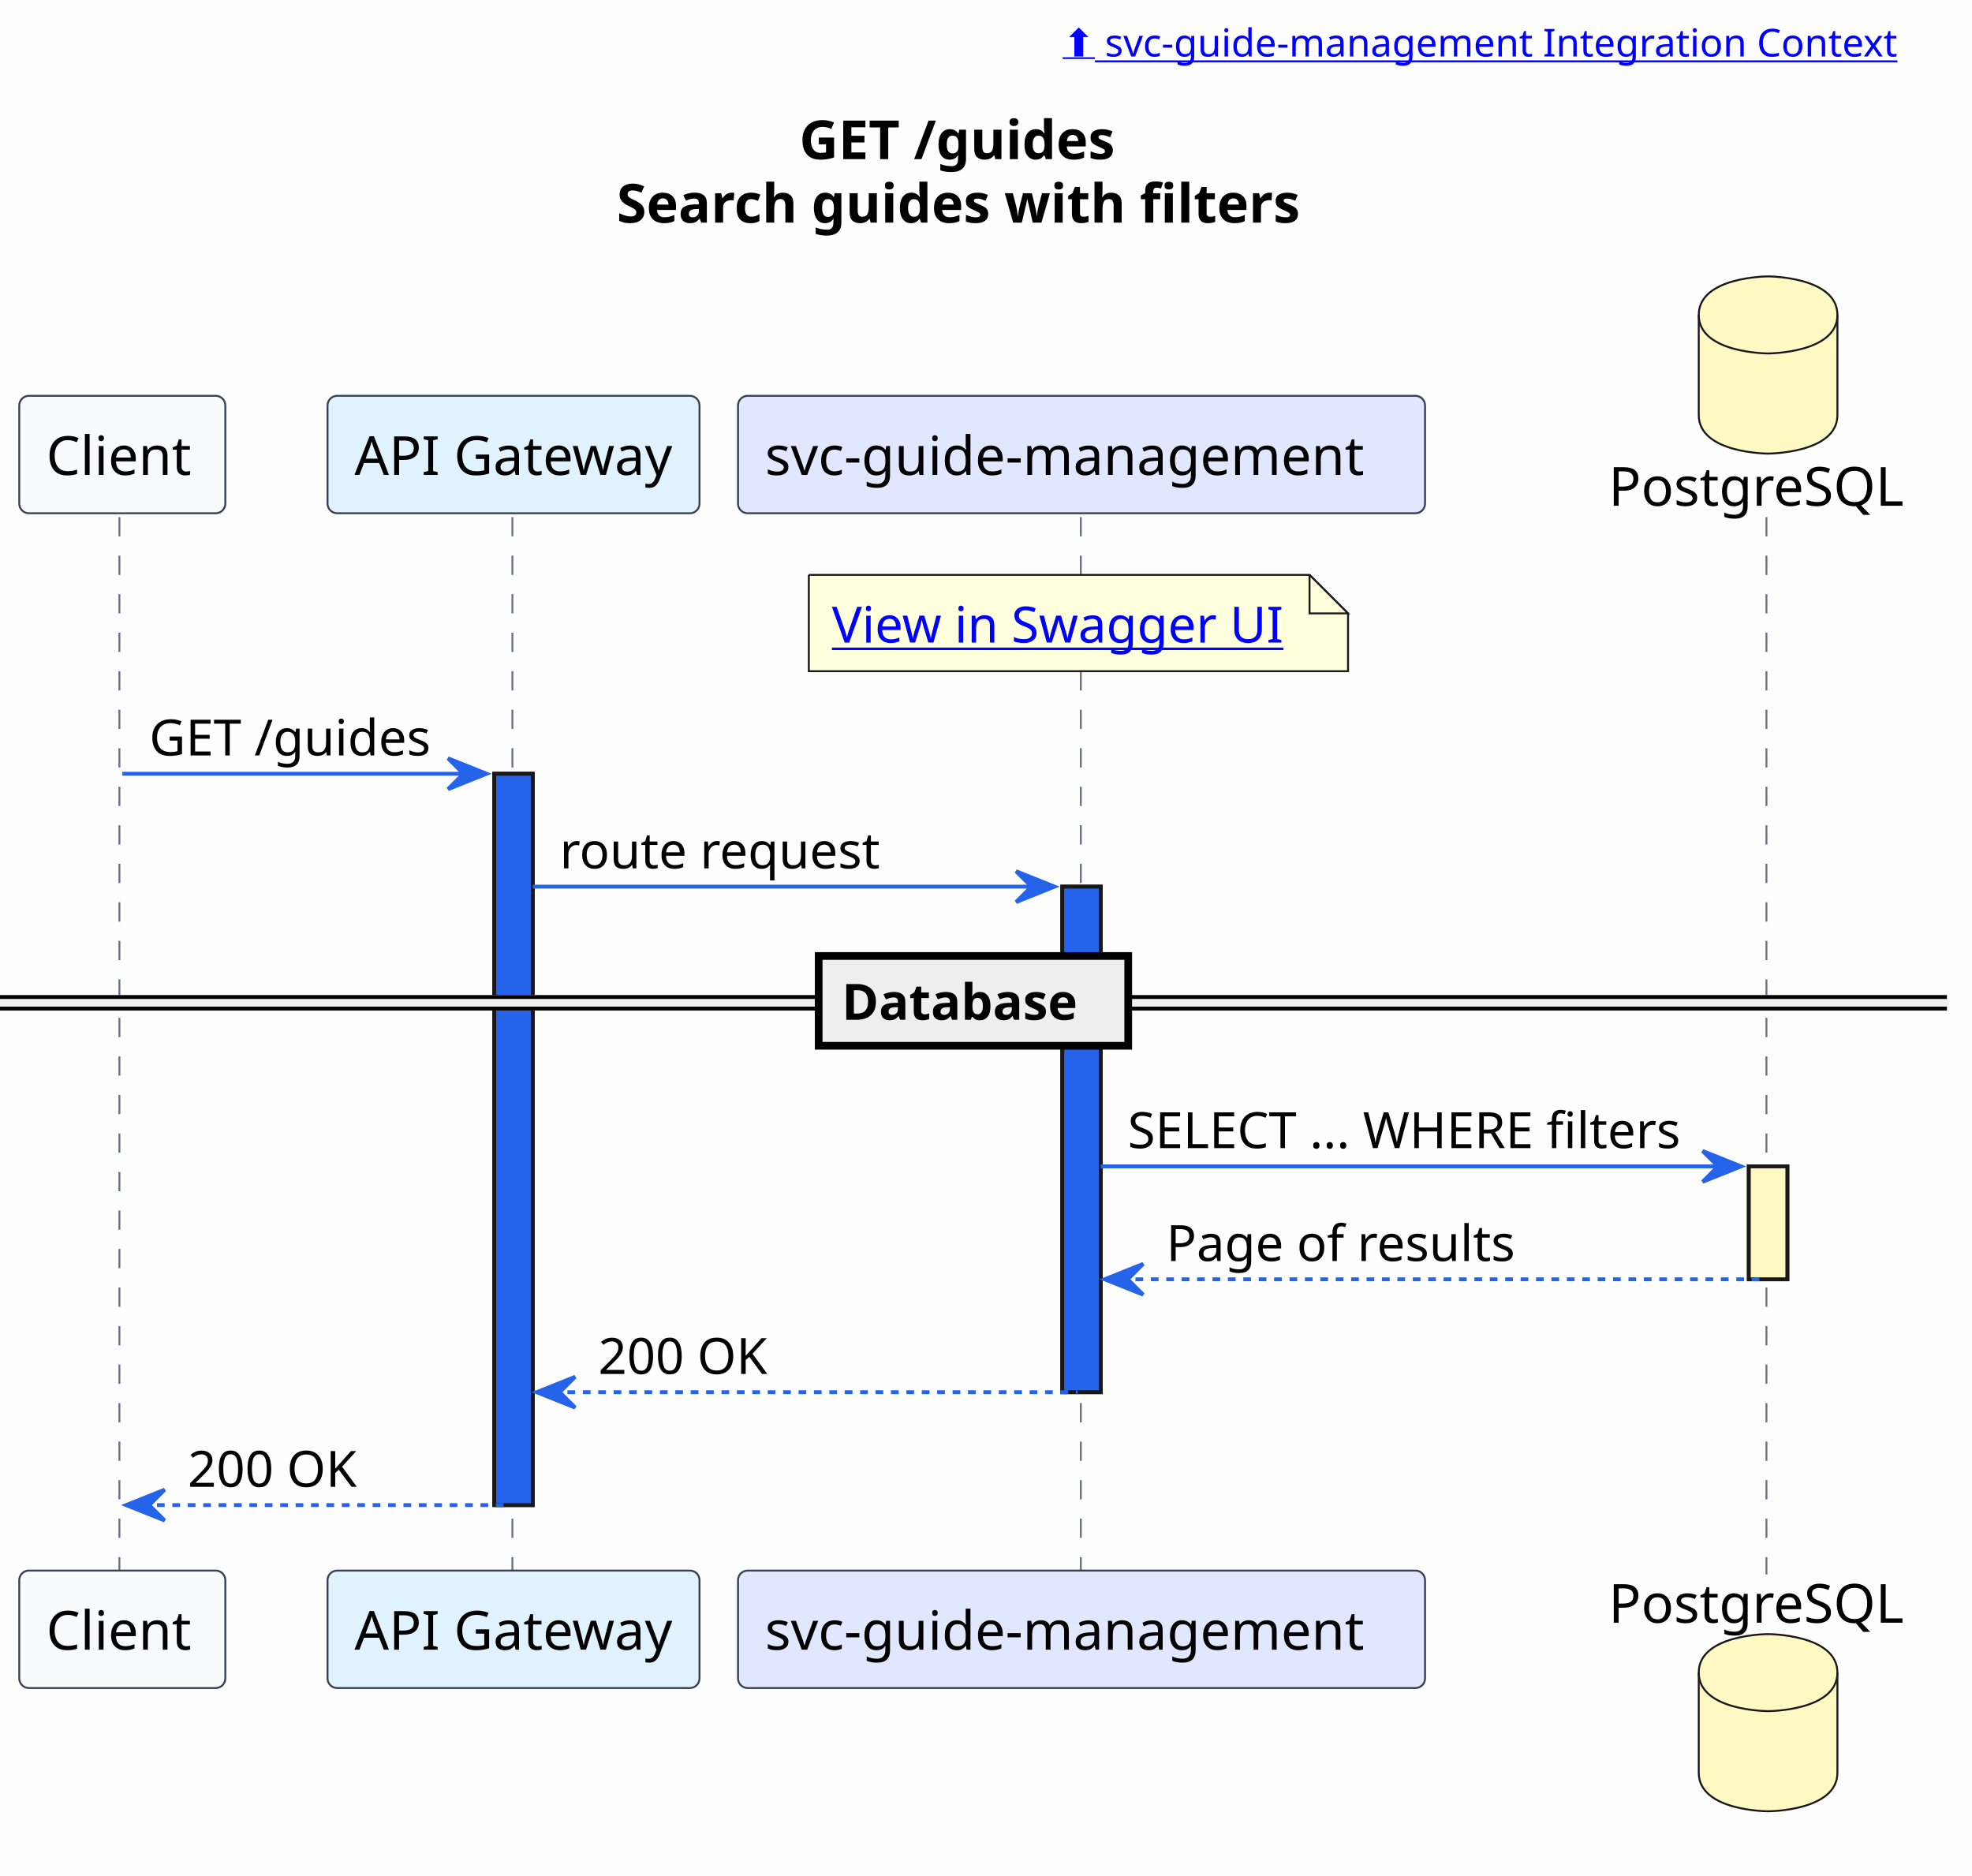
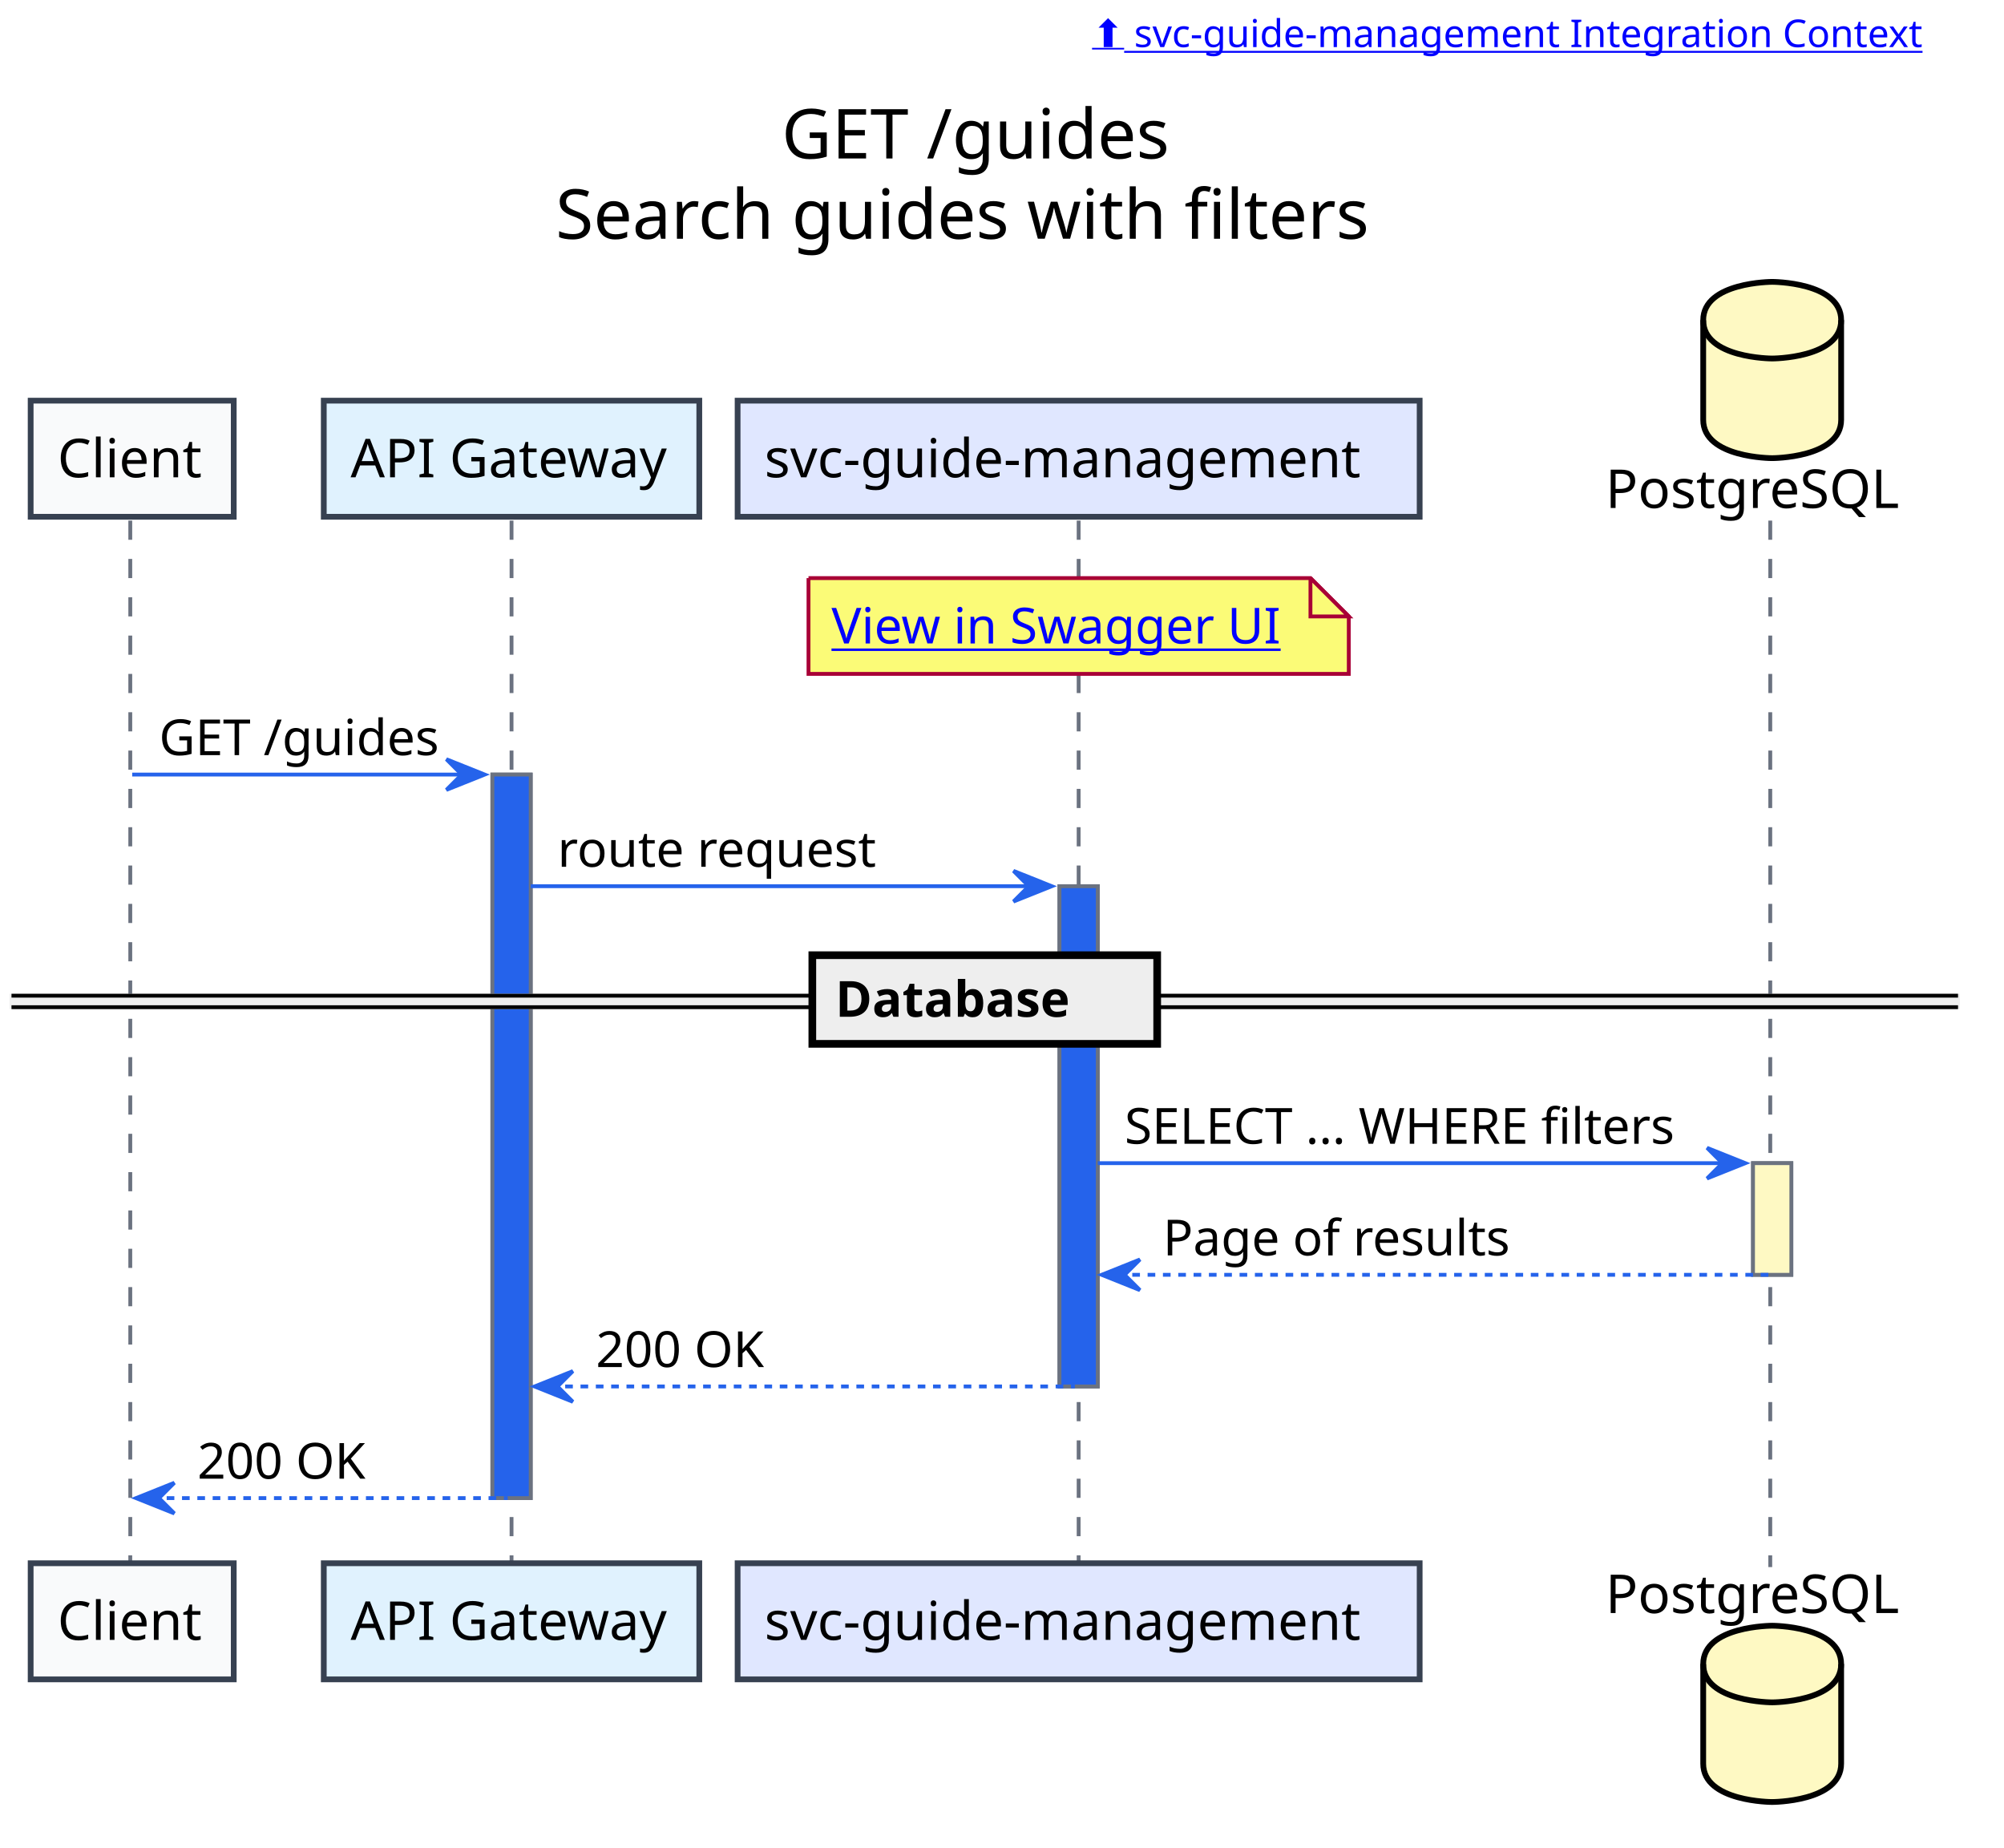
- <svg xmlns="http://www.w3.org/2000/svg" xmlns:xlink="http://www.w3.org/1999/xlink" contentStyleType="text/css" data-diagram-type="SEQUENCE" height="487px" preserveAspectRatio="none" style="width:512px;height:487px;background:#FEFEFE;" version="1.1" viewBox="0 0 512 487" width="512px" zoomAndPan="magnify">
+ <svg xmlns="http://www.w3.org/2000/svg" xmlns:xlink="http://www.w3.org/1999/xlink" contentScriptType="application/ecmascript" contentStyleType="text/css" height="482px" preserveAspectRatio="none" style="width:523px;height:482px;background:#FEFEFE;" version="1.1" viewBox="0 0 523 482" width="523px" zoomAndPan="magnify">
  <defs />
  <g>
-     <rect fill="#FEFEFE" height="487" style="stroke:none;stroke-width:1;" width="512" x="0" y="0" />
-     <text fill="#000000" font-family="'Segoe UI'" font-size="14" font-weight="bold" lengthAdjust="spacing" textLength="89.414" x="207.534" y="41.312">GET /guides</text>
-     <text fill="#000000" font-family="'Segoe UI'" font-size="14" font-weight="bold" lengthAdjust="spacing" textLength="184.228" x="160.127" y="57.801">Search guides with filters</text>
-     <g>
-       <rect fill="#2563EB" height="189.863" style="stroke:#181818;stroke-width:1;" width="10" x="128.327" y="200.863" />
-     </g>
-     <g>
-       <rect fill="#2563EB" height="131.242" style="stroke:#181818;stroke-width:1;" width="10" x="275.805" y="230.174" />
-     </g>
-     <g>
-       <rect fill="#FEF9C3" height="29.311" style="stroke:#181818;stroke-width:1;" width="10" x="454.057" y="302.795" />
-     </g>
-     <g class="participant-lifeline" data-entity-uid="part1" data-qualified-name="Client" id="part1-lifeline">
-       <g>
-         <rect fill="#000000" fill-opacity="0" height="274.484" width="8" x="27.752" y="134.242" />
-         <line style="stroke:#6B7280;stroke-width:0.5;stroke-dasharray:5,5;" x1="31" x2="31" y1="134.242" y2="408.727" />
-       </g>
-     </g>
-     <g class="participant-lifeline" data-entity-uid="part2" data-qualified-name="GW" id="part2-lifeline">
-       <g>
-         <rect fill="#000000" fill-opacity="0" height="274.484" width="8" x="129.327" y="134.242" />
-         <line style="stroke:#6B7280;stroke-width:0.5;stroke-dasharray:5,5;" x1="133.038" x2="133.038" y1="134.242" y2="408.727" />
-       </g>
-     </g>
-     <g class="participant-lifeline" data-entity-uid="part3" data-qualified-name="Svc" id="part3-lifeline">
-       <g>
-         <rect fill="#000000" fill-opacity="0" height="274.484" width="8" x="276.805" y="134.242" />
-         <line style="stroke:#6B7280;stroke-width:0.5;stroke-dasharray:5,5;" x1="280.616" x2="280.616" y1="134.242" y2="408.727" />
-       </g>
-     </g>
-     <g class="participant-lifeline" data-entity-uid="part4" data-qualified-name="DB" id="part4-lifeline">
-       <g>
-         <rect fill="#000000" fill-opacity="0" height="274.484" width="8" x="455.057" y="134.242" />
-         <line style="stroke:#6B7280;stroke-width:0.5;stroke-dasharray:5,5;" x1="458.632" x2="458.632" y1="134.242" y2="408.727" />
-       </g>
-     </g>
-     <g class="participant participant-head" data-entity-uid="part1" data-qualified-name="Client" id="part1-head">
-       <a href="/applications/" target="_top" title="/applications/" xlink:actuate="onRequest" xlink:href="/applications/" xlink:show="new" xlink:title="/applications/" xlink:type="simple">
-         <rect fill="#F9FAFB" height="30.488" rx="2.5" ry="2.5" style="stroke:#374151;stroke-width:0.5;" width="53.505" x="5" y="102.754" />
-         <text fill="#000000" font-family="'Segoe UI'" font-size="14" lengthAdjust="spacing" textLength="39.505" x="12" y="123.289">Client</text>
-       </a>
-     </g>
-     <g class="participant participant-tail" data-entity-uid="part1" data-qualified-name="Client" id="part1-tail">
-       <a href="/applications/" target="_top" title="/applications/" xlink:actuate="onRequest" xlink:href="/applications/" xlink:show="new" xlink:title="/applications/" xlink:type="simple">
-         <rect fill="#F9FAFB" height="30.488" rx="2.5" ry="2.5" style="stroke:#374151;stroke-width:0.5;" width="53.505" x="5" y="407.727" />
-         <text fill="#000000" font-family="'Segoe UI'" font-size="14" lengthAdjust="spacing" textLength="39.505" x="12" y="428.262">Client</text>
-       </a>
-     </g>
-     <g class="participant participant-head" data-entity-uid="part2" data-qualified-name="GW" id="part2-head">
-       <a href="/actors/#api-gateway" target="_top" title="/actors/#api-gateway" xlink:actuate="onRequest" xlink:href="/actors/#api-gateway" xlink:show="new" xlink:title="/actors/#api-gateway" xlink:type="simple">
-         <rect fill="#E0F2FE" height="30.488" rx="2.5" ry="2.5" style="stroke:#374151;stroke-width:0.5;" width="96.578" x="85.038" y="102.754" />
-         <text fill="#000000" font-family="'Segoe UI'" font-size="14" lengthAdjust="spacing" textLength="82.578" x="92.038" y="123.289">API Gateway</text>
-       </a>
-     </g>
-     <g class="participant participant-tail" data-entity-uid="part2" data-qualified-name="GW" id="part2-tail">
-       <a href="/actors/#api-gateway" target="_top" title="/actors/#api-gateway" xlink:actuate="onRequest" xlink:href="/actors/#api-gateway" xlink:show="new" xlink:title="/actors/#api-gateway" xlink:type="simple">
-         <rect fill="#E0F2FE" height="30.488" rx="2.5" ry="2.5" style="stroke:#374151;stroke-width:0.5;" width="96.578" x="85.038" y="407.727" />
-         <text fill="#000000" font-family="'Segoe UI'" font-size="14" lengthAdjust="spacing" textLength="82.578" x="92.038" y="428.262">API Gateway</text>
-       </a>
-     </g>
-     <g class="participant participant-head" data-entity-uid="part3" data-qualified-name="Svc" id="part3-head">
-       <a href="/microservices/svc-guide-management/" target="_top" title="/microservices/svc-guide-management/" xlink:actuate="onRequest" xlink:href="/microservices/svc-guide-management/" xlink:show="new" xlink:title="/microservices/svc-guide-management/" xlink:type="simple">
-         <rect fill="#E0E7FF" height="30.488" rx="2.5" ry="2.5" style="stroke:#374151;stroke-width:0.5;" width="178.377" x="191.616" y="102.754" />
-         <text fill="#000000" font-family="'Segoe UI'" font-size="14" lengthAdjust="spacing" textLength="164.377" x="198.616" y="123.289">svc-guide-management</text>
-       </a>
-     </g>
-     <g class="participant participant-tail" data-entity-uid="part3" data-qualified-name="Svc" id="part3-tail">
-       <a href="/microservices/svc-guide-management/" target="_top" title="/microservices/svc-guide-management/" xlink:actuate="onRequest" xlink:href="/microservices/svc-guide-management/" xlink:show="new" xlink:title="/microservices/svc-guide-management/" xlink:type="simple">
-         <rect fill="#E0E7FF" height="30.488" rx="2.5" ry="2.5" style="stroke:#374151;stroke-width:0.5;" width="178.377" x="191.616" y="407.727" />
-         <text fill="#000000" font-family="'Segoe UI'" font-size="14" lengthAdjust="spacing" textLength="164.377" x="198.616" y="428.262">svc-guide-management</text>
-       </a>
-     </g>
-     <g class="participant participant-head" data-entity-uid="part4" data-qualified-name="DB" id="part4-head">
-       <a href="/microservices/svc-guide-management/#data-store" target="_top" title="/microservices/svc-guide-management/#data-store" xlink:actuate="onRequest" xlink:href="/microservices/svc-guide-management/#data-store" xlink:show="new" xlink:title="/microservices/svc-guide-management/#data-store" xlink:type="simple">
-         <text fill="#000000" font-family="'Segoe UI'" font-size="14" lengthAdjust="spacing" textLength="76.85" x="417.632" y="131.289">PostgreSQL</text>
-         <path d="M441.057,81.754 C441.057,71.754 459.057,71.754 459.057,71.754 C459.057,71.754 477.057,71.754 477.057,81.754 L477.057,107.754 C477.057,117.754 459.057,117.754 459.057,117.754 C459.057,117.754 441.057,117.754 441.057,107.754 L441.057,81.754" fill="#FEF9C3" style="stroke:#181818;stroke-width:0.5;" />
-         <path d="M441.057,81.754 C441.057,91.754 459.057,91.754 459.057,91.754 C459.057,91.754 477.057,91.754 477.057,81.754" fill="none" style="stroke:#181818;stroke-width:0.5;" />
-       </a>
-     </g>
-     <g class="participant participant-tail" data-entity-uid="part4" data-qualified-name="DB" id="part4-tail">
-       <a href="/microservices/svc-guide-management/#data-store" target="_top" title="/microservices/svc-guide-management/#data-store" xlink:actuate="onRequest" xlink:href="/microservices/svc-guide-management/#data-store" xlink:show="new" xlink:title="/microservices/svc-guide-management/#data-store" xlink:type="simple">
-         <text fill="#000000" font-family="'Segoe UI'" font-size="14" lengthAdjust="spacing" textLength="76.85" x="417.632" y="421.262">PostgreSQL</text>
-         <path d="M441.057,434.215 C441.057,424.215 459.057,424.215 459.057,424.215 C459.057,424.215 477.057,424.215 477.057,434.215 L477.057,460.215 C477.057,470.215 459.057,470.215 459.057,470.215 C459.057,470.215 441.057,470.215 441.057,460.215 L441.057,434.215" fill="#FEF9C3" style="stroke:#181818;stroke-width:0.5;" />
-         <path d="M441.057,434.215 C441.057,444.215 459.057,444.215 459.057,444.215 C459.057,444.215 477.057,444.215 477.057,434.215" fill="none" style="stroke:#181818;stroke-width:0.5;" />
-       </a>
-     </g>
-     <g>
-       <rect fill="#2563EB" height="189.863" style="stroke:#181818;stroke-width:1;" width="10" x="128.327" y="200.863" />
-     </g>
-     <g>
-       <rect fill="#2563EB" height="131.242" style="stroke:#181818;stroke-width:1;" width="10" x="275.805" y="230.174" />
-     </g>
-     <g>
-       <rect fill="#FEF9C3" height="29.311" style="stroke:#181818;stroke-width:1;" width="10" x="454.057" y="302.795" />
-     </g>
-     <path d="M210,149.242 L210,174.242 L350,174.242 L350,159.242 L340,149.242 L210,149.242" fill="#FEFFDD" style="stroke:#181818;stroke-width:0.5;" />
-     <path d="M340,149.242 L340,159.242 L350,159.242 L340,149.242" fill="#FEFFDD" style="stroke:#181818;stroke-width:0.5;" />
+     <text fill="#000000" font-family="Segoe UI" font-size="18" lengthAdjust="spacingAndGlyphs" textLength="106" x="204" y="41.349">GET /guides</text>
+     <text fill="#000000" font-family="Segoe UI" font-size="18" lengthAdjust="spacingAndGlyphs" textLength="224" x="145" y="62.302">Search guides with filters</text>
+     <rect fill="#2563EB" height="188.797" style="stroke: #6B7280; stroke-width: 1.0;" width="10" x="128.5" y="202.109" />
+     <rect fill="#2563EB" height="130.531" style="stroke: #6B7280; stroke-width: 1.0;" width="10" x="276.5" y="231.242" />
+     <rect fill="#FEF9C3" height="29.133" style="stroke: #6B7280; stroke-width: 1.0;" width="10" x="457.5" y="303.508" />
+     <line style="stroke: #6B7280; stroke-width: 1.0; stroke-dasharray: 5.0,5.0;" x1="34" x2="34" y1="135.844" y2="408.906" />
+     <line style="stroke: #6B7280; stroke-width: 1.0; stroke-dasharray: 5.0,5.0;" x1="133.5" x2="133.5" y1="135.844" y2="408.906" />
+     <line style="stroke: #6B7280; stroke-width: 1.0; stroke-dasharray: 5.0,5.0;" x1="281.5" x2="281.5" y1="135.844" y2="408.906" />
+     <line style="stroke: #6B7280; stroke-width: 1.0; stroke-dasharray: 5.0,5.0;" x1="462" x2="462" y1="135.844" y2="408.906" />
+     <a href="/applications/" target="_top" title="/applications/" xlink:actuate="onRequest" xlink:href="/applications/" xlink:show="new" xlink:title="/applications/" xlink:type="simple">
+       <rect fill="#F9FAFB" height="30.297" style="stroke: #374151; stroke-width: 1.5;" width="53" x="8" y="104.547" />
+       <text fill="#000000" font-family="Segoe UI" font-size="14" lengthAdjust="spacingAndGlyphs" textLength="39" x="15" y="124.542">Client</text>
+       <rect fill="#F9FAFB" height="30.297" style="stroke: #374151; stroke-width: 1.5;" width="53" x="8" y="407.906" />
+       <text fill="#000000" font-family="Segoe UI" font-size="14" lengthAdjust="spacingAndGlyphs" textLength="39" x="15" y="427.901">Client</text>
+     </a>
+     <a href="/actors/#api-gateway" target="_top" title="/actors/#api-gateway" xlink:actuate="onRequest" xlink:href="/actors/#api-gateway" xlink:show="new" xlink:title="/actors/#api-gateway" xlink:type="simple">
+       <rect fill="#E0F2FE" height="30.297" style="stroke: #374151; stroke-width: 1.5;" width="98" x="84.5" y="104.547" />
+       <text fill="#000000" font-family="Segoe UI" font-size="14" lengthAdjust="spacingAndGlyphs" textLength="84" x="91.5" y="124.542">API Gateway</text>
+       <rect fill="#E0F2FE" height="30.297" style="stroke: #374151; stroke-width: 1.5;" width="98" x="84.5" y="407.906" />
+       <text fill="#000000" font-family="Segoe UI" font-size="14" lengthAdjust="spacingAndGlyphs" textLength="84" x="91.5" y="427.901">API Gateway</text>
+     </a>
+     <a href="/microservices/svc-guide-management/" target="_top" title="/microservices/svc-guide-management/" xlink:actuate="onRequest" xlink:href="/microservices/svc-guide-management/" xlink:show="new" xlink:title="/microservices/svc-guide-management/" xlink:type="simple">
+       <rect fill="#E0E7FF" height="30.297" style="stroke: #374151; stroke-width: 1.5;" width="178" x="192.5" y="104.547" />
+       <text fill="#000000" font-family="Segoe UI" font-size="14" lengthAdjust="spacingAndGlyphs" textLength="164" x="199.5" y="124.542">svc-guide-management</text>
+       <rect fill="#E0E7FF" height="30.297" style="stroke: #374151; stroke-width: 1.5;" width="178" x="192.5" y="407.906" />
+       <text fill="#000000" font-family="Segoe UI" font-size="14" lengthAdjust="spacingAndGlyphs" textLength="164" x="199.5" y="427.901">svc-guide-management</text>
+     </a>
+     <a href="/microservices/svc-guide-management/#data-store" target="_top" title="/microservices/svc-guide-management/#data-store" xlink:actuate="onRequest" xlink:href="/microservices/svc-guide-management/#data-store" xlink:show="new" xlink:title="/microservices/svc-guide-management/#data-store" xlink:type="simple">
+       <text fill="#000000" font-family="Segoe UI" font-size="14" lengthAdjust="spacingAndGlyphs" textLength="81" x="419" y="132.542">PostgreSQL</text>
+       <path d="M444.5,83.547 C444.5,73.547 462.5,73.547 462.5,73.547 C462.5,73.547 480.5,73.547 480.5,83.547 L480.5,109.547 C480.5,119.547 462.5,119.547 462.5,119.547 C462.5,119.547 444.5,119.547 444.5,109.547 L444.5,83.547 " fill="#FEF9C3" style="stroke: #000000; stroke-width: 1.5;" />
+       <path d="M444.5,83.547 C444.5,93.547 462.5,93.547 462.5,93.547 C462.5,93.547 480.5,93.547 480.5,83.547 " fill="none" style="stroke: #000000; stroke-width: 1.5;" />
+       <text fill="#000000" font-family="Segoe UI" font-size="14" lengthAdjust="spacingAndGlyphs" textLength="81" x="419" y="420.901">PostgreSQL</text>
+       <path d="M444.5,434.203 C444.5,424.203 462.5,424.203 462.5,424.203 C462.5,424.203 480.5,424.203 480.5,434.203 L480.5,460.203 C480.5,470.203 462.5,470.203 462.5,470.203 C462.5,470.203 444.5,470.203 444.5,460.203 L444.5,434.203 " fill="#FEF9C3" style="stroke: #000000; stroke-width: 1.5;" />
+       <path d="M444.5,434.203 C444.5,444.203 462.5,444.203 462.5,444.203 C462.5,444.203 480.5,444.203 480.5,434.203 " fill="none" style="stroke: #000000; stroke-width: 1.5;" />
+     </a>
+     <rect fill="#2563EB" height="188.797" style="stroke: #6B7280; stroke-width: 1.0;" width="10" x="128.5" y="202.109" />
+     <rect fill="#2563EB" height="130.531" style="stroke: #6B7280; stroke-width: 1.0;" width="10" x="276.5" y="231.242" />
+     <rect fill="#FEF9C3" height="29.133" style="stroke: #6B7280; stroke-width: 1.0;" width="10" x="457.5" y="303.508" />
+     <path d="M211,150.844 L211,175.844 L352,175.844 L352,160.844 L342,150.844 L211,150.844 " fill="#FBFB77" style="stroke: #A80036; stroke-width: 1.0;" />
+     <path d="M342,150.844 L342,160.844 L352,160.844 L342,150.844 " fill="#FBFB77" style="stroke: #A80036; stroke-width: 1.0;" />
    <a href="/services/api/svc-guide-management.html#/Guides/searchGuides" target="_top" title="/services/api/svc-guide-management.html#/Guides/searchGuides" xlink:actuate="onRequest" xlink:href="/services/api/svc-guide-management.html#/Guides/searchGuides" xlink:show="new" xlink:title="/services/api/svc-guide-management.html#/Guides/searchGuides" xlink:type="simple">
-       <text fill="#0000FF" font-family="'Segoe UI'" font-size="13" lengthAdjust="spacing" text-decoration="underline" textLength="119.406" x="216" y="166.81">View in Swagger UI</text>
+       <text fill="#0000FF" font-family="Segoe UI" font-size="13" lengthAdjust="spacingAndGlyphs" text-decoration="underline" textLength="120" x="217" y="167.911">View in Swagger UI</text>
    </a>
-     <g class="message" data-entity-1="part1" data-entity-2="part2" id="msg1">
-       <polygon fill="#2563EB" points="116.327,196.863,126.327,200.863,116.327,204.863,120.327,200.863" style="stroke:#2563EB;stroke-width:1;" />
-       <line style="stroke:#2563EB;stroke-width:1;" x1="31.752" x2="122.327" y1="200.863" y2="200.863" />
-       <text fill="#000000" font-family="'Segoe UI'" font-size="13" lengthAdjust="spacing" textLength="77.575" x="38.752" y="196.121">GET /guides</text>
-     </g>
-     <g class="message" data-entity-1="part2" data-entity-2="part3" id="msg2">
-       <polygon fill="#2563EB" points="263.805,226.174,273.805,230.174,263.805,234.174,267.805,230.174" style="stroke:#2563EB;stroke-width:1;" />
-       <line style="stroke:#2563EB;stroke-width:1;" x1="138.327" x2="269.805" y1="230.174" y2="230.174" />
-       <text fill="#000000" font-family="'Segoe UI'" font-size="13" lengthAdjust="spacing" textLength="85.135" x="145.327" y="225.432">route request</text>
-     </g>
-     <rect fill="#EEEEEE" height="3" style="stroke:#EEEEEE;stroke-width:1;" width="505.482" x="0" y="258.829" />
-     <line style="stroke:#000000;stroke-width:1;" x1="0" x2="505.482" y1="258.829" y2="258.829" />
-     <line style="stroke:#000000;stroke-width:1;" x1="0" x2="505.482" y1="261.829" y2="261.829" />
-     <rect fill="#EEEEEE" height="23.311" style="stroke:#000000;stroke-width:2;" width="80.371" x="212.555" y="248.174" />
-     <text fill="#000000" font-family="'Segoe UI'" font-size="13" font-weight="bold" lengthAdjust="spacing" textLength="62.086" x="218.555" y="264.742">Database</text>
-     <g class="message" data-entity-1="part3" data-entity-2="part4" id="msg3">
-       <polygon fill="#2563EB" points="442.057,298.795,452.057,302.795,442.057,306.795,446.057,302.795" style="stroke:#2563EB;stroke-width:1;" />
-       <line style="stroke:#2563EB;stroke-width:1;" x1="285.805" x2="448.057" y1="302.795" y2="302.795" />
-       <text fill="#000000" font-family="'Segoe UI'" font-size="13" lengthAdjust="spacing" textLength="149.252" x="292.805" y="298.053">SELECT ... WHERE filters</text>
-     </g>
-     <g class="message" data-entity-1="part4" data-entity-2="part3" id="msg4">
-       <polygon fill="#2563EB" points="296.805,328.106,286.805,332.106,296.805,336.106,292.805,332.106" style="stroke:#2563EB;stroke-width:1;" />
-       <line style="stroke:#2563EB;stroke-width:1;stroke-dasharray:2,2;" x1="290.805" x2="458.057" y1="332.106" y2="332.106" />
-       <text fill="#000000" font-family="'Segoe UI'" font-size="13" lengthAdjust="spacing" textLength="93.209" x="302.805" y="327.363">Page of results</text>
-     </g>
-     <g class="message" data-entity-1="part3" data-entity-2="part2" id="msg5">
-       <polygon fill="#2563EB" points="149.327,357.416,139.327,361.416,149.327,365.416,145.327,361.416" style="stroke:#2563EB;stroke-width:1;" />
-       <line style="stroke:#2563EB;stroke-width:1;stroke-dasharray:2,2;" x1="143.327" x2="279.805" y1="361.416" y2="361.416" />
-       <text fill="#000000" font-family="'Segoe UI'" font-size="13" lengthAdjust="spacing" textLength="47.36" x="155.327" y="356.674">200 OK</text>
-     </g>
-     <g class="message" data-entity-1="part2" data-entity-2="part1" id="msg6">
-       <polygon fill="#2563EB" points="42.752,386.727,32.752,390.727,42.752,394.727,38.752,390.727" style="stroke:#2563EB;stroke-width:1;" />
-       <line style="stroke:#2563EB;stroke-width:1;stroke-dasharray:2,2;" x1="36.752" x2="132.327" y1="390.727" y2="390.727" />
-       <text fill="#000000" font-family="'Segoe UI'" font-size="13" lengthAdjust="spacing" textLength="47.36" x="48.752" y="385.984">200 OK</text>
-     </g>
+     <polygon fill="#2563EB" points="116.5,198.109,126.5,202.109,116.5,206.109,120.5,202.109" style="stroke: #2563EB; stroke-width: 1.0;" />
+     <line style="stroke: #2563EB; stroke-width: 1.0;" x1="34.5" x2="122.5" y1="202.109" y2="202.109" />
+     <text fill="#000000" font-family="Segoe UI" font-size="13" lengthAdjust="spacingAndGlyphs" textLength="75" x="41.5" y="197.043">GET /guides</text>
+     <polygon fill="#2563EB" points="264.5,227.242,274.5,231.242,264.5,235.242,268.5,231.242" style="stroke: #2563EB; stroke-width: 1.0;" />
+     <line style="stroke: #2563EB; stroke-width: 1.0;" x1="138.5" x2="270.5" y1="231.242" y2="231.242" />
+     <text fill="#000000" font-family="Segoe UI" font-size="13" lengthAdjust="spacingAndGlyphs" textLength="87" x="145.5" y="226.176">route request</text>
+     <rect fill="#EEEEEE" height="3" style="stroke: #EEEEEE; stroke-width: 1.0;" width="508" x="3" y="259.809" />
+     <line style="stroke: #000000; stroke-width: 1.0;" x1="3" x2="511" y1="259.809" y2="259.809" />
+     <line style="stroke: #000000; stroke-width: 1.0;" x1="3" x2="511" y1="262.809" y2="262.809" />
+     <rect fill="#EEEEEE" height="23.133" style="stroke: #000000; stroke-width: 2.0;" width="90" x="212" y="249.242" />
+     <text fill="#000000" font-family="Segoe UI" font-size="13" font-weight="bold" lengthAdjust="spacingAndGlyphs" textLength="71" x="218" y="265.309">Database</text>
+     <polygon fill="#2563EB" points="445.5,299.508,455.5,303.508,445.5,307.508,449.5,303.508" style="stroke: #2563EB; stroke-width: 1.0;" />
+     <line style="stroke: #2563EB; stroke-width: 1.0;" x1="286.5" x2="451.5" y1="303.508" y2="303.508" />
+     <text fill="#000000" font-family="Segoe UI" font-size="13" lengthAdjust="spacingAndGlyphs" textLength="152" x="293.5" y="298.442">SELECT ... WHERE filters</text>
+     <polygon fill="#2563EB" points="297.5,328.641,287.5,332.641,297.5,336.641,293.5,332.641" style="stroke: #2563EB; stroke-width: 1.0;" />
+     <line style="stroke: #2563EB; stroke-width: 1.0; stroke-dasharray: 2.0,2.0;" x1="291.5" x2="461.5" y1="332.641" y2="332.641" />
+     <text fill="#000000" font-family="Segoe UI" font-size="13" lengthAdjust="spacingAndGlyphs" textLength="95" x="303.5" y="327.575">Page of results</text>
+     <polygon fill="#2563EB" points="149.5,357.773,139.5,361.773,149.5,365.773,145.5,361.773" style="stroke: #2563EB; stroke-width: 1.0;" />
+     <line style="stroke: #2563EB; stroke-width: 1.0; stroke-dasharray: 2.0,2.0;" x1="143.5" x2="280.5" y1="361.773" y2="361.773" />
+     <text fill="#000000" font-family="Segoe UI" font-size="13" lengthAdjust="spacingAndGlyphs" textLength="46" x="155.5" y="356.707">200 OK</text>
+     <polygon fill="#2563EB" points="45.5,386.906,35.5,390.906,45.5,394.906,41.5,390.906" style="stroke: #2563EB; stroke-width: 1.0;" />
+     <line style="stroke: #2563EB; stroke-width: 1.0; stroke-dasharray: 2.0,2.0;" x1="39.5" x2="132.5" y1="390.906" y2="390.906" />
+     <text fill="#000000" font-family="Segoe UI" font-size="13" lengthAdjust="spacingAndGlyphs" textLength="46" x="51.5" y="385.84">200 OK</text>
    <a href="/microservices/svc-guide-management/#integration-context" target="_top" title="/microservices/svc-guide-management/#integration-context" xlink:actuate="onRequest" xlink:href="/microservices/svc-guide-management/#integration-context" xlink:show="new" xlink:title="/microservices/svc-guide-management/#integration-context" xlink:type="simple">
-       <text fill="#0000FF" font-family="'Segoe UI'" font-size="10" lengthAdjust="spacing" text-decoration="underline" textLength="228.584" x="275.898" y="14.668">⬆ svc-guide-management Integration Context</text>
+       <text fill="#0000FF" font-family="Segoe UI" font-size="10" lengthAdjust="spacingAndGlyphs" text-decoration="underline" textLength="226" x="285" y="12.282">⬆ svc-guide-management Integration Context</text>
    </a>
  </g>
</svg>
